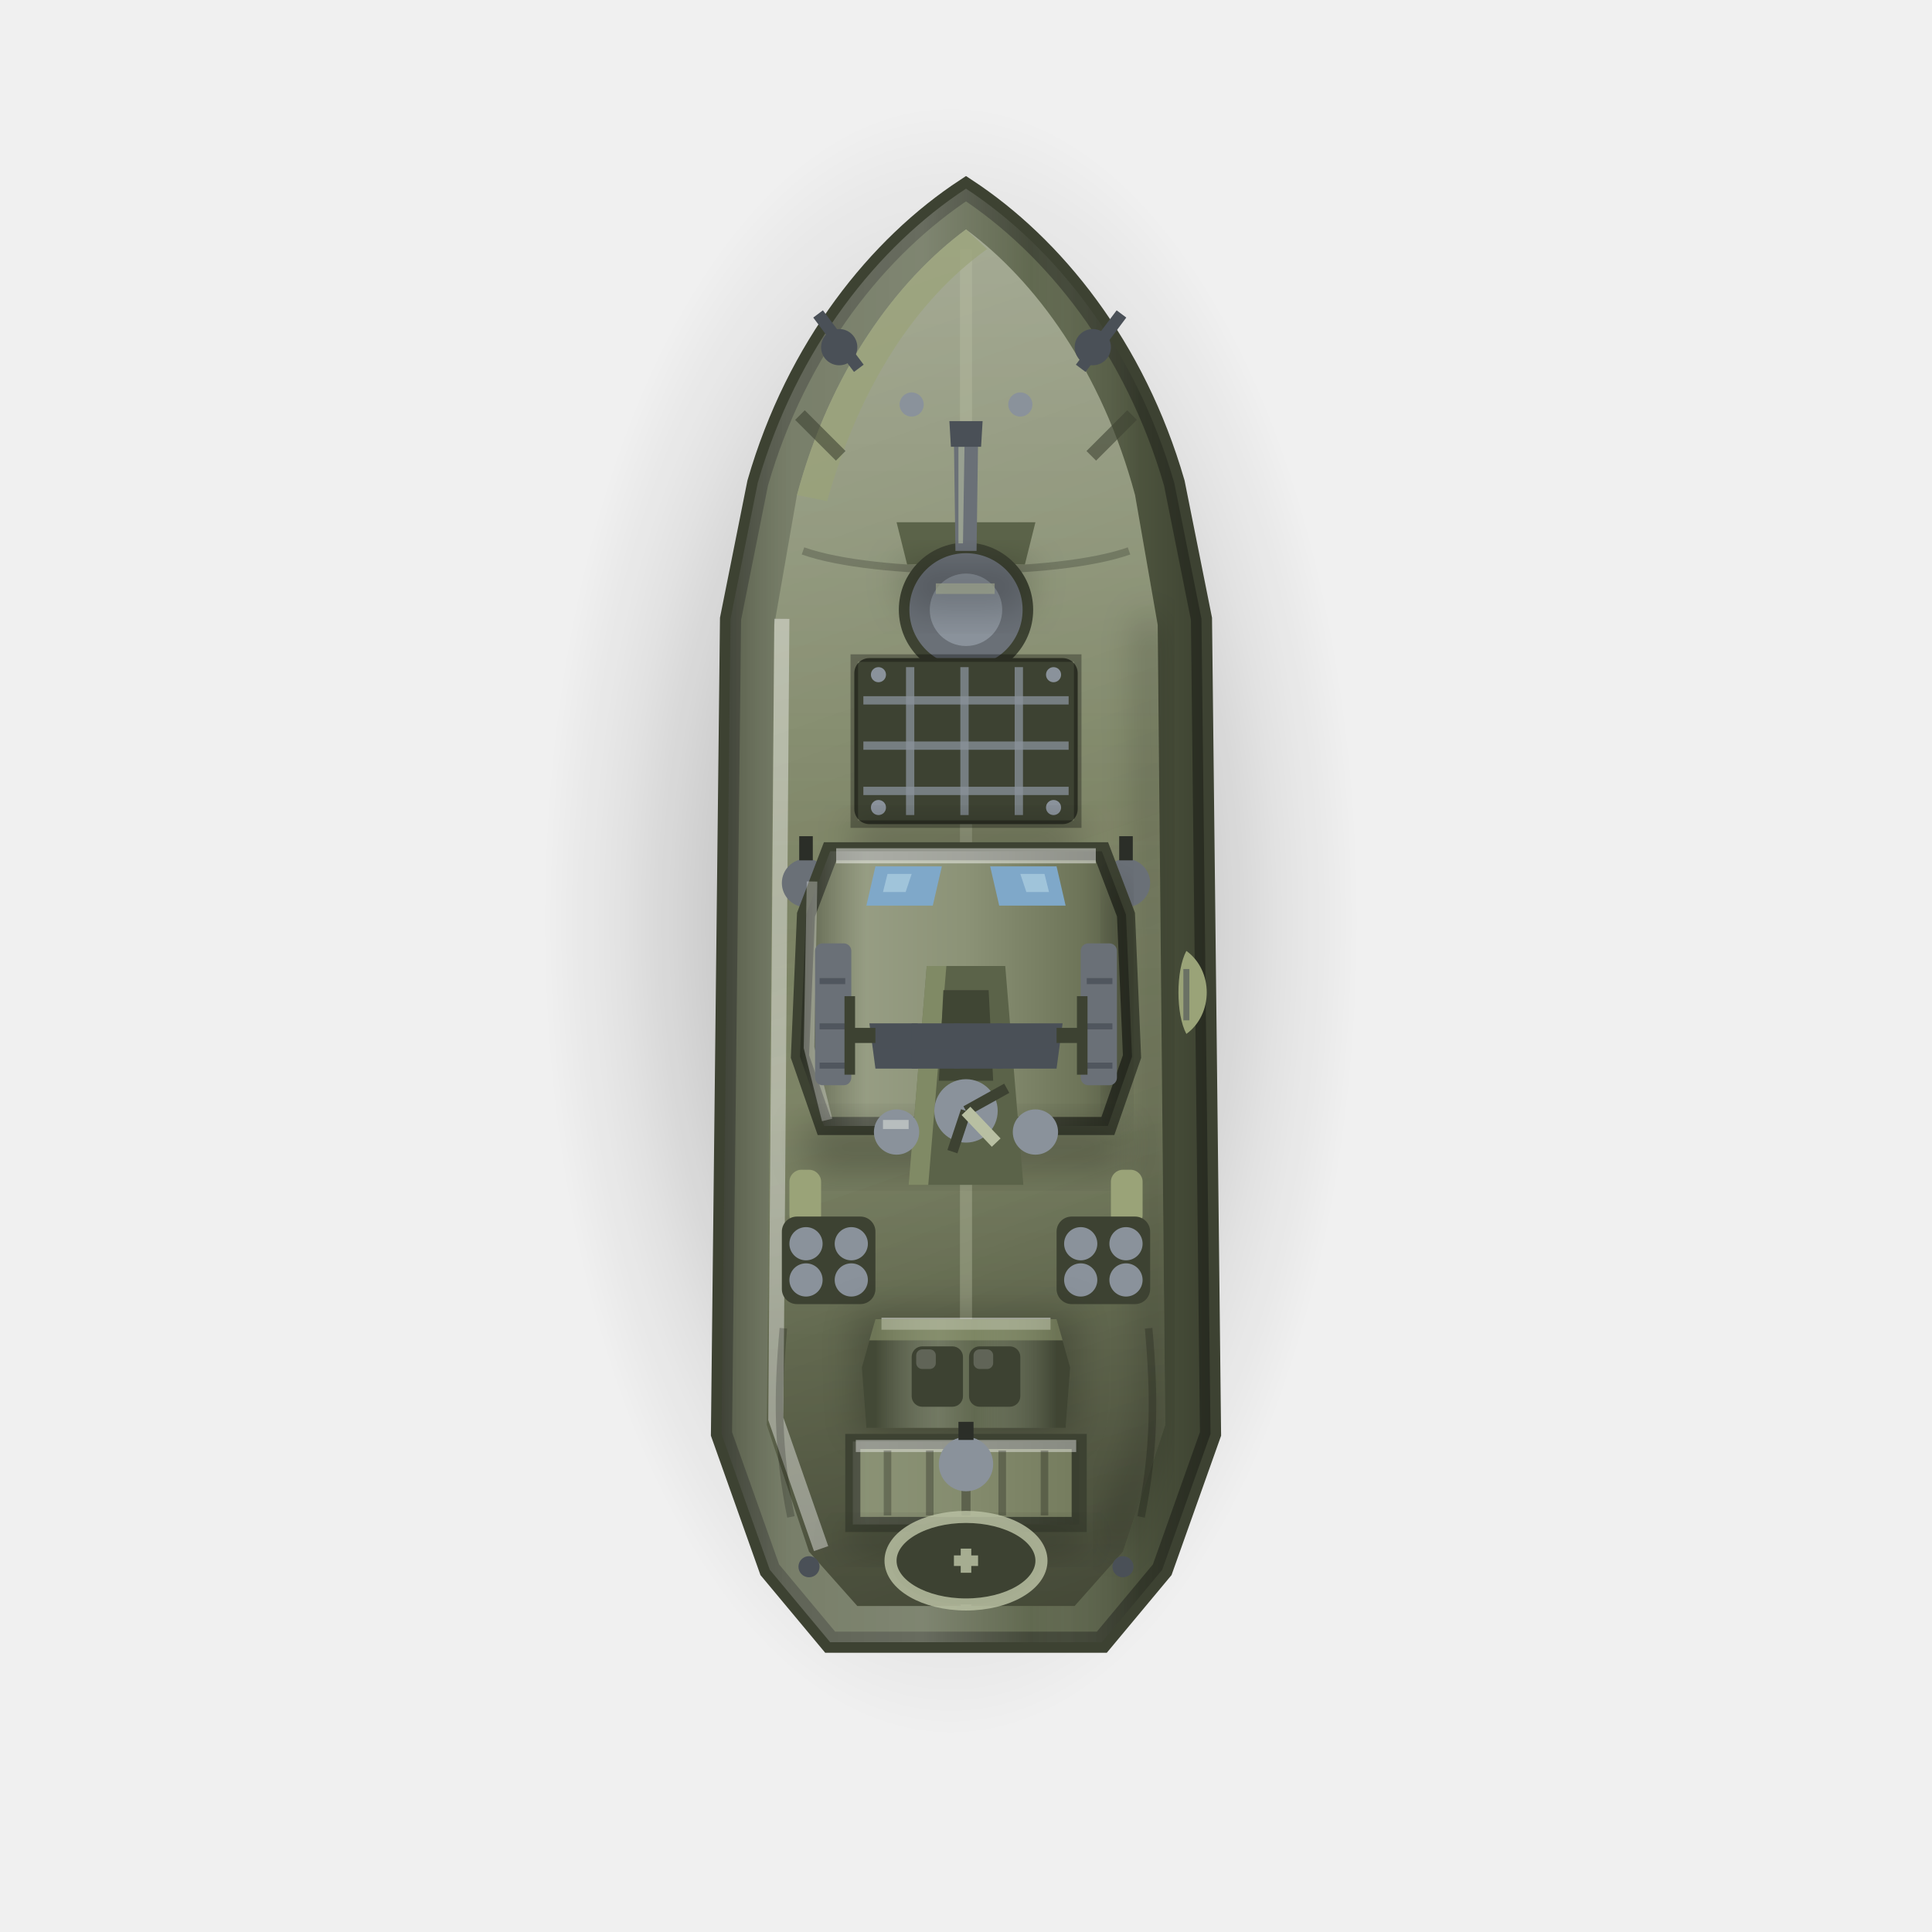
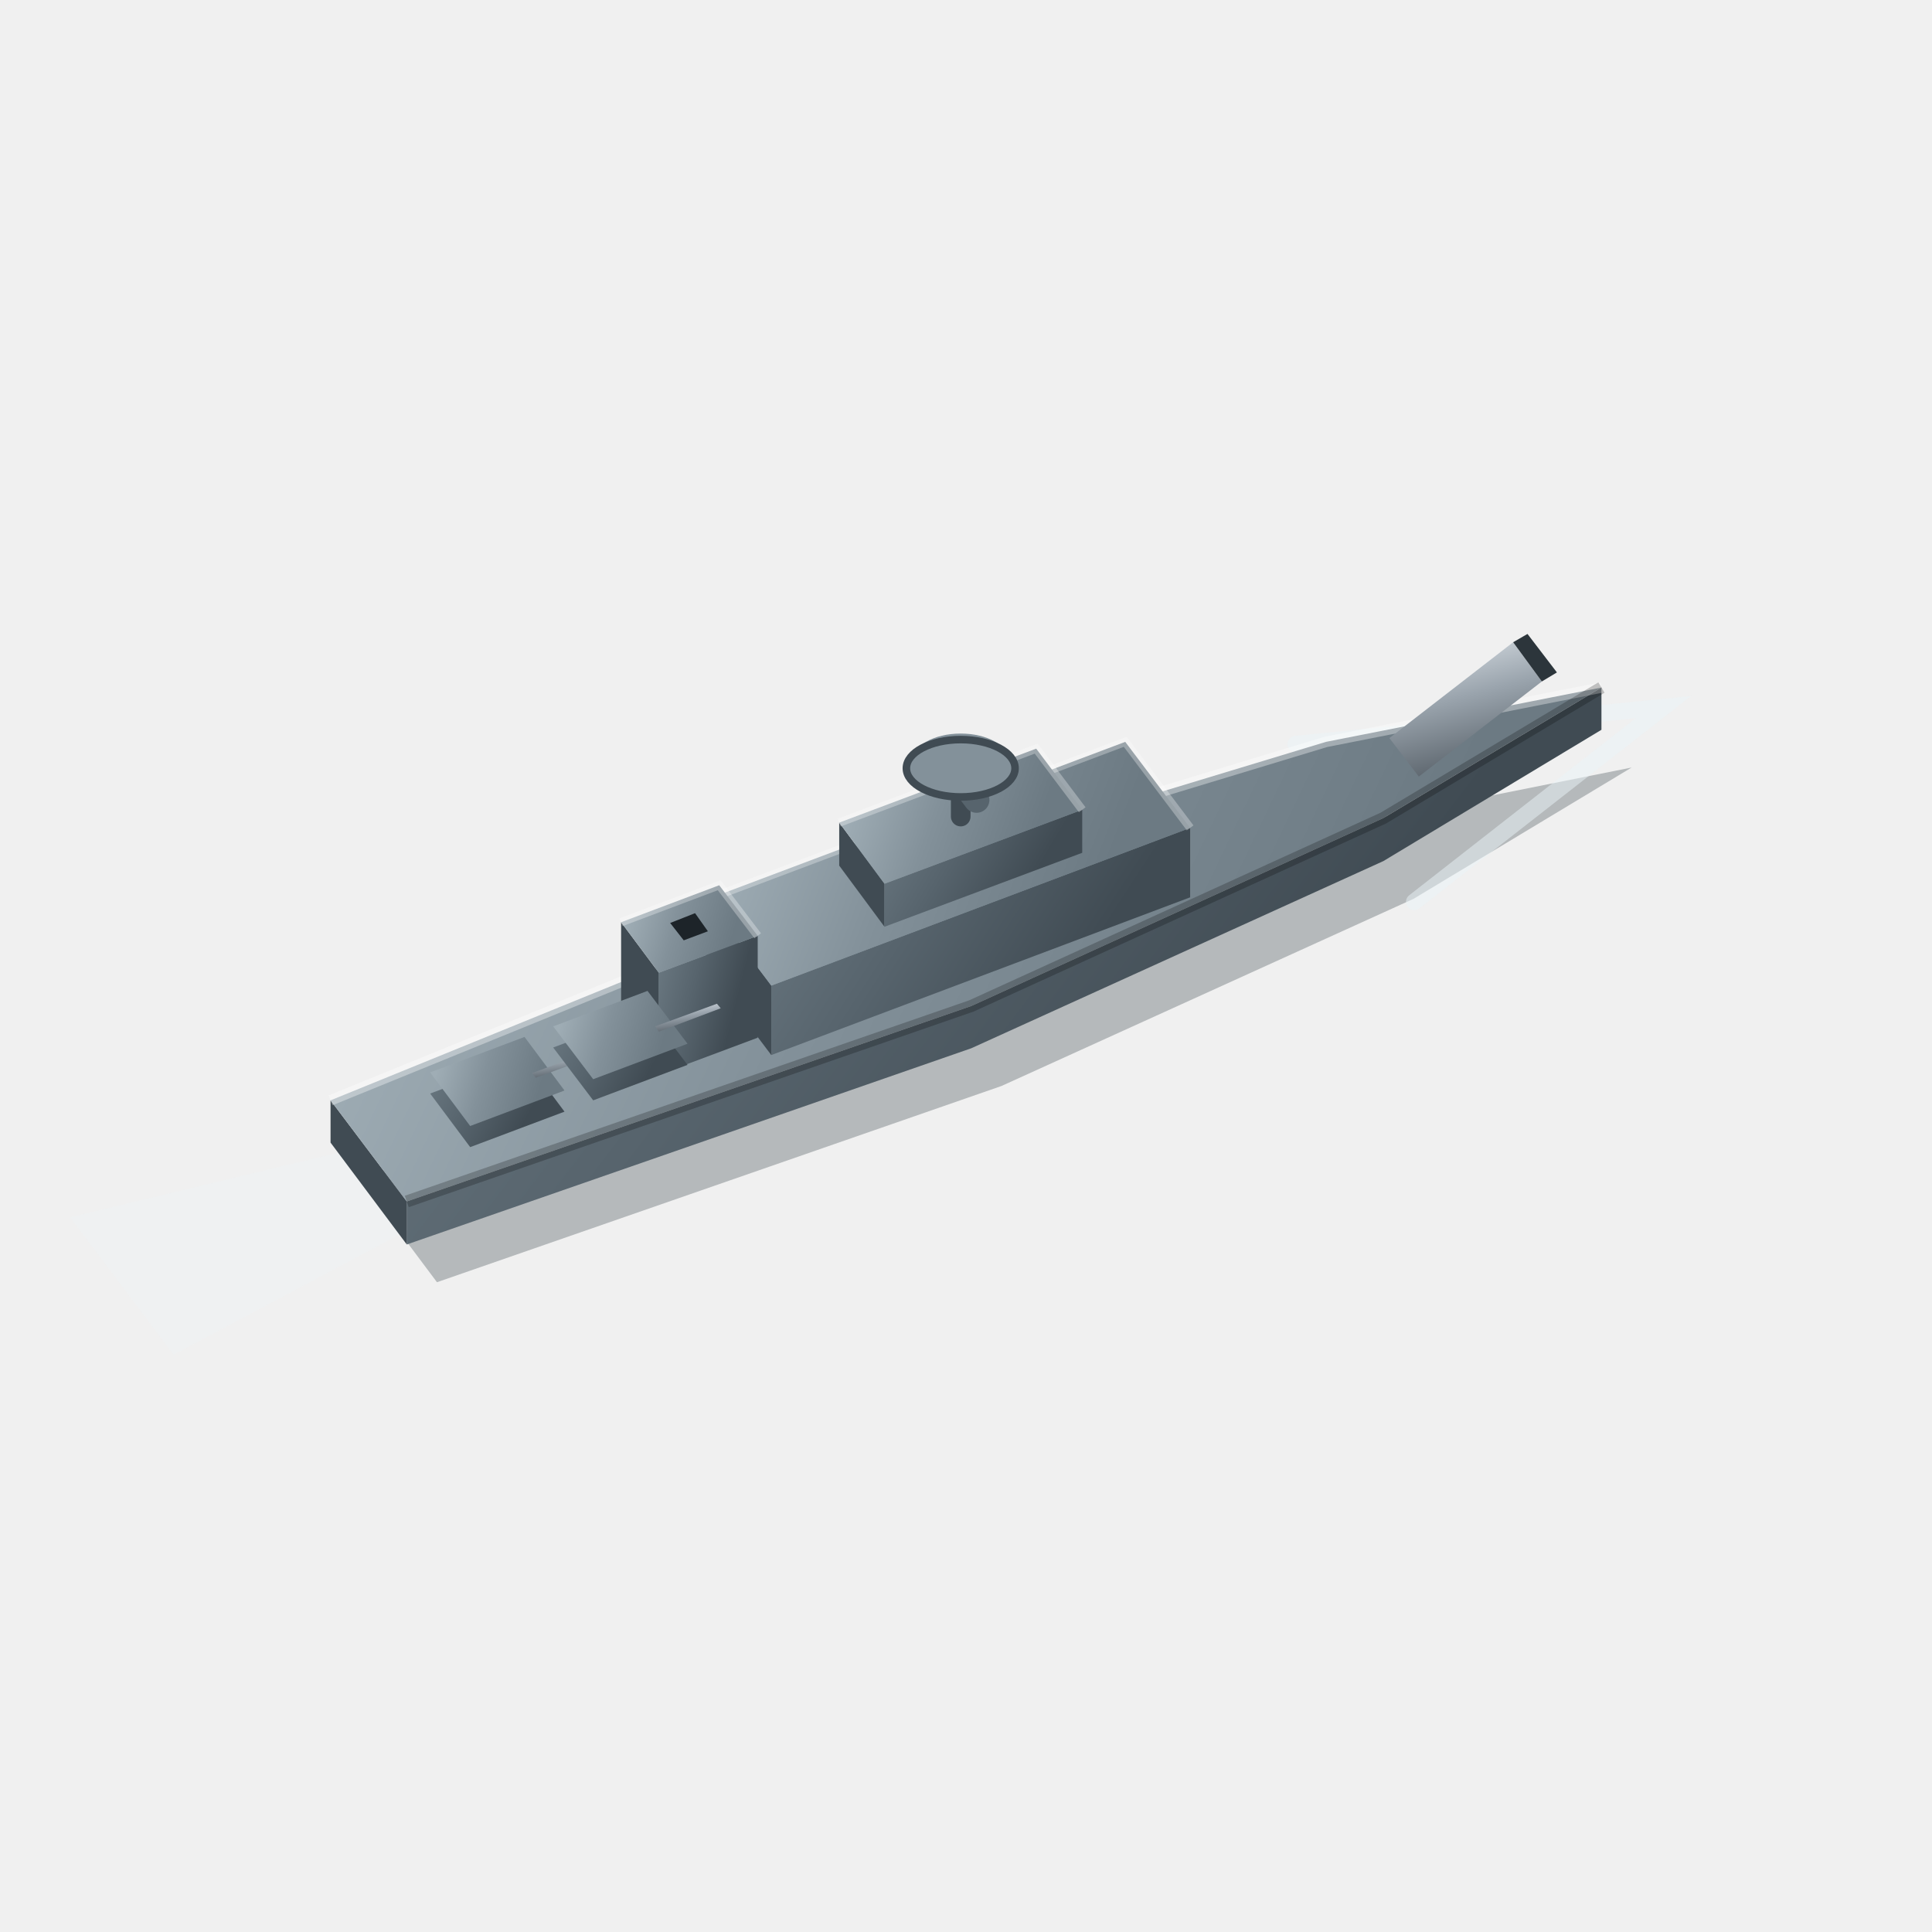
- <svg xmlns="http://www.w3.org/2000/svg" viewBox="0 0 128 128" width="128" height="128">
+ <svg xmlns="http://www.w3.org/2000/svg" viewBox="0 0 256 256">
  <defs>
-     <style>
-     .base{fill:#7c8464}.shade{fill:#5b6349}.dark{fill:#3d4232}.light{fill:#9aa378}.hi{fill:#b8bfa2}
-     .metal{fill:#6a7077}.metalS{fill:#8a929b}.metalL{fill:#4a5057}
-     .glass{fill:#7fa8c9}.glassL{fill:#a9cbdf}.rubber{fill:#2b2e28}
-   </style>
-     <filter id="f1" x="-40%" y="-40%" width="180%" height="180%">
-       <feGaussianBlur stdDeviation="1.2" />
-     </filter>
-     <filter id="f2" x="-60%" y="-60%" width="220%" height="220%">
-       <feGaussianBlur stdDeviation="2.2" />
-     </filter>
-     <radialGradient id="gs" cx=".5" cy=".5" r=".5">
-       <stop offset="0" stop-color="#000" stop-opacity=".36" />
-       <stop offset=".5" stop-color="#000" stop-opacity=".18" />
-       <stop offset=".8" stop-color="#000" stop-opacity=".06" />
-       <stop offset="1" stop-color="#000" stop-opacity="0" />
-     </radialGradient>
-     <linearGradient id="g1" gradientUnits="userSpaceOnUse" x1="46" y1="62" x2="82" y2="62">
-       <stop offset="0" stop-color="#000" stop-opacity=".28" />
-       <stop offset=".18" stop-color="#fff" stop-opacity=".18" />
-       <stop offset=".42" stop-color="#fff" stop-opacity=".22" />
-       <stop offset=".62" stop-color="#fff" stop-opacity=".04" />
-       <stop offset=".82" stop-color="#000" stop-opacity=".16" />
-       <stop offset="1" stop-color="#000" stop-opacity=".4" />
+     <linearGradient id="g-deck" x1="0.12" y1="0" x2="0.9" y2="0.15">
+       <stop offset="0" stop-color="#9fadb5" />
+       <stop offset="0.45" stop-color="#83919a" />
+       <stop offset="1" stop-color="#6c7a83" />
    </linearGradient>
-     <linearGradient id="g2" gradientUnits="userSpaceOnUse" x1="64" y1="13" x2="64" y2="110">
-       <stop offset="0" stop-color="#fff" stop-opacity=".2" />
-       <stop offset=".35" stop-color="#fff" stop-opacity=".05" />
-       <stop offset=".62" stop-color="#000" stop-opacity="0" />
-       <stop offset="1" stop-color="#000" stop-opacity=".28" />
+     <linearGradient id="g-side" x1="0" y1="0" x2="0.85" y2="0.3">
+       <stop offset="0" stop-color="#6c7a83" />
+       <stop offset="0.5" stop-color="#57646d" />
+       <stop offset="1" stop-color="#404b53" />
    </linearGradient>
-     <linearGradient id="g5" gradientUnits="userSpaceOnUse" x1="50" y1="18" x2="80" y2="104">
-       <stop offset="0" stop-color="#fff" stop-opacity=".16" />
-       <stop offset=".45" stop-color="#fff" stop-opacity="0" />
-       <stop offset=".75" stop-color="#000" stop-opacity=".1" />
-       <stop offset="1" stop-color="#000" stop-opacity=".26" />
-     </linearGradient>
-     <linearGradient id="g3" gradientUnits="userSpaceOnUse" x1="53" y1="62" x2="75" y2="62">
-       <stop offset="0" stop-color="#000" stop-opacity=".28" />
-       <stop offset=".2" stop-color="#fff" stop-opacity=".2" />
-       <stop offset=".5" stop-color="#fff" stop-opacity=".12" />
-       <stop offset=".85" stop-color="#000" stop-opacity=".12" />
-       <stop offset="1" stop-color="#000" stop-opacity=".34" />
-     </linearGradient>
-     <linearGradient id="g4" gradientUnits="userSpaceOnUse" x1="58" y1="80" x2="70" y2="80">
-       <stop offset="0" stop-color="#000" stop-opacity=".26" />
-       <stop offset=".35" stop-color="#fff" stop-opacity=".14" />
-       <stop offset=".55" stop-color="#fff" stop-opacity=".04" />
-       <stop offset="1" stop-color="#000" stop-opacity=".3" />
+     <linearGradient id="g-metal" x1="0" y1="0" x2="0.3" y2="1">
+       <stop offset="0" stop-color="#dfe5ea" />
+       <stop offset="0.5" stop-color="#9aa4ad" />
+       <stop offset="1" stop-color="#5d666e" />
    </linearGradient>
  </defs>
-   <ellipse cx="63" cy="61" rx="27" ry="55" fill="url(#gs)" />
-   <path class="shade" d="M64 12.5 C58.2 16.3 52.8 23 50.2 32 L48.4 41 L47.8 95 L51 104 L55 108.8 L73 108.8 L77 104 L80.2 95 L79.6 41 L77.8 32 C75.2 23 69.8 16.3 64 12.5 Z" stroke="#3d4232" stroke-width="1.4" />
-   <path d="M64 12.5 C58.2 16.3 52.8 23 50.2 32 L48.4 41 L47.8 95 L51 104 L55 108.8 L73 108.8 L77 104 L80.2 95 L79.6 41 L77.8 32 C75.2 23 69.8 16.3 64 12.5 Z" fill="url(#g1)" />
-   <path class="base" d="M64 15.2 C59.4 18.6 55 24.6 52.8 32.8 L51.3 41.4 L50.8 94.4 L53.6 102.8 L56.8 106.4 L71.2 106.4 L74.4 102.8 L77.2 94.4 L76.7 41.4 L75.2 32.8 C73 24.6 68.6 18.6 64 15.2 Z" />
-   <path d="M64 15.2 C59.4 18.6 55 24.6 52.8 32.8 L51.3 41.4 L50.8 94.4 L53.6 102.8 L56.8 106.4 L71.2 106.4 L74.4 102.8 L77.2 94.4 L76.7 41.4 L75.2 32.8 C73 24.6 68.6 18.6 64 15.2 Z" fill="url(#g2)" />
-   <path d="M64 15.2 C59.4 18.6 55 24.6 52.8 32.8 L51.3 41.4 L50.8 94.4 L53.6 102.8 L56.8 106.4 L71.2 106.4 L74.4 102.8 L77.2 94.4 L76.7 41.4 L75.2 32.8 C73 24.6 68.6 18.6 64 15.2 Z" fill="url(#g5)" />
-   <path d="M51.8 41 L51.4 94 L54.4 102.6" stroke="#fff" stroke-width="1" opacity=".4" fill="none" />
-   <path d="M76.2 41 L76.6 94 L73.6 102.6" stroke="#000" stroke-width="1.5" opacity=".24" fill="none" filter="url(#f1)" />
-   <path d="M64 16.5 L64 104" stroke="#b8bfa2" stroke-width=".8" opacity=".4" fill="none" />
-   <path class="light" d="M64 15.2 C59.4 18.6 55 24.6 52.8 32.8 L54.8 33.2 C57 25.4 60.8 19.8 65.4 16.5 Z" opacity=".7" />
-   <circle class="metalL" cx="55.6" cy="23" r="1.2" />
-   <circle class="metalL" cx="72.4" cy="23" r="1.2" />
-   <path d="M54.2 20.8 L56.9 24.4 M71.6 24.4 L74.3 20.8" stroke="#4a5057" stroke-width=".8" fill="none" />
-   <path d="M53 27.5 L55.7 30.2 M75 27.5 L72.3 30.2" stroke="#3d4232" stroke-width=".9" opacity=".6" fill="none" />
-   <circle class="metalS" cx="60.4" cy="26.8" r=".8" />
-   <circle class="metalS" cx="67.6" cy="26.8" r=".8" />
-   <path d="M53.2 36.5 C58 38.2 70 38.2 74.8 36.5 M51.9 88 C51.5 92.5 51.5 96 52.4 100.5 M76.1 88 C76.5 92.5 76.5 96 75.6 100.5" stroke="#000" stroke-width=".5" opacity=".2" fill="none" />
-   <path class="shade" d="M59.4 34.6 L68.6 34.6 L67.9 37.4 L60.1 37.4 Z" />
-   <circle class="metal" cx="64" cy="40.4" r="4.1" />
-   <circle cx="64" cy="40.4" r="4.1" fill="none" stroke="#3d4232" stroke-width=".7" />
-   <circle class="metalS" cx="64" cy="40.4" r="2.4" />
-   <path class="hi" d="M62 39 L65.9 39" stroke="#b8bfa2" stroke-width=".7" opacity=".7" fill="none" />
-   <path class="metal" d="M63.2 29.2 L64.8 29.2 L64.7 36.5 L63.3 36.5 Z" />
-   <path class="hi" d="M63.5 29.6 L63.9 29.6 L63.8 36 L63.5 36 Z" opacity=".6" />
-   <path class="metalL" d="M62.9 27.9 L65.1 27.9 L65 29.6 L63 29.6 Z" />
-   <rect class="dark" x="56.6" y="43.6" width="14.8" height="11" rx="1" />
-   <path d="M60.3 44.2 L60.3 54 M63.9 44.2 L63.9 54 M67.5 44.2 L67.5 54" stroke="#8a929b" stroke-width=".55" opacity=".75" fill="none" />
-   <path d="M57.2 46.4 L70.8 46.4 M57.2 49.4 L70.8 49.4 M57.2 52.4 L70.8 52.4" stroke="#8a929b" stroke-width=".55" opacity=".75" fill="none" />
-   <path d="M56.6 43.6 L71.4 43.6 L71.4 54.6 L56.6 54.6 Z" fill="none" stroke="#000" stroke-width=".5" opacity=".3" />
-   <circle class="metalS" cx="58.2" cy="44.7" r=".5" />
-   <circle class="metalS" cx="69.8" cy="44.7" r=".5" />
-   <circle class="metalS" cx="58.2" cy="53.5" r=".5" />
-   <circle class="metalS" cx="69.8" cy="53.5" r=".5" />
-   <circle class="metal" cx="53.4" cy="58.5" r="1.6" />
-   <path d="M53.4 57 L53.4 55.4" stroke="#2b2e28" stroke-width=".9" fill="none" />
-   <circle class="metal" cx="74.6" cy="58.5" r="1.6" />
-   <path d="M74.6 57 L74.6 55.4" stroke="#2b2e28" stroke-width=".9" fill="none" />
-   <path d="M59.6 37.2 L68.4 37.2 L67.8 40.6 L60.2 40.6 Z" fill="#000" opacity=".2" filter="url(#f1)" />
-   <path d="M56.4 54.4 L71.6 54.4 L71.2 57 L56.8 57 Z" fill="#000" opacity=".2" filter="url(#f1)" />
-   <path class="base" d="M55 56.4 L73 56.4 L74.6 60.6 L75 70 L73.4 74.6 L54.6 74.6 L53 70 L53.4 60.6 Z" stroke="#3d4232" stroke-width="1.2" />
-   <path d="M55 56.4 L73 56.4 L74.6 60.6 L75 70 L73.4 74.6 L54.6 74.6 L53 70 L53.4 60.6 Z" fill="url(#g3)" />
-   <path d="M55.4 56.7 L72.6 56.7" stroke="#fff" stroke-width="1" opacity=".45" fill="none" />
-   <path d="M53.8 58.4 L53.6 69.4 L54.8 74.2" stroke="#fff" stroke-width=".7" opacity=".3" fill="none" />
-   <path d="M74.2 58.4 L74.6 69.4 L73.4 74.2" stroke="#000" stroke-width="1.3" opacity=".26" fill="none" filter="url(#f1)" />
-   <path d="M53.4 74.4 L74.6 74.4 L74.4 77.6 L53.6 77.6 Z" fill="#000" opacity=".22" filter="url(#f1)" />
-   <path class="glass" d="M58 57.4 L62.4 57.4 L61.8 60 L57.4 60 Z M70 57.4 L65.6 57.4 L66.2 60 L70.6 60 Z" />
-   <path class="glassL" d="M58.8 57.9 L60.4 57.9 L60 59.1 L58.5 59.1 Z" opacity=".8" />
-   <path class="glassL" d="M69.2 57.9 L67.6 57.9 L68 59.1 L69.5 59.1 Z" opacity=".8" />
-   <rect class="metal" x="54" y="62.5" width="2.4" height="9.4" rx=".5" />
-   <rect class="metal" x="71.6" y="62.5" width="2.4" height="9.4" rx=".5" />
-   <path d="M54.3 65 L56 65 M54.3 68 L56 68 M54.3 70.6 L56 70.6 M72 65 L73.7 65 M72 68 L73.7 68 M72 70.6 L73.7 70.6" stroke="#4a5057" stroke-width=".4" opacity=".8" fill="none" />
-   <rect class="light" x="52.3" y="77.5" width="2.1" height="3.8" rx=".8" />
-   <rect class="light" x="73.6" y="77.5" width="2.1" height="3.8" rx=".8" />
-   <path class="shade" d="M61.4 64 L66.6 64 L67.8 78.5 L60.2 78.5 Z" />
-   <path class="light" d="M61.4 64 L62.7 64 L61.5 78.5 L60.2 78.5 Z" opacity=".6" />
-   <path class="dark" d="M62.5 65.6 L65.5 65.6 L65.8 71.6 L62.2 71.6 Z" opacity=".9" />
-   <path class="metalL" d="M57.6 67.8 L70.4 67.8 L70 70.8 L58 70.8 Z" />
-   <path d="M60.6 67.8 L60.6 70.8 M63.4 67.8 L63.4 70.8 M66.2 67.8 L66.2 70.8 M58.3 69.3 L69.7 69.3" stroke="#4a5057" stroke-width=".4" opacity=".8" fill="none" />
-   <circle class="metalS" cx="64" cy="73.6" r="2.1" />
-   <path d="M64 73.6 L66.7 72.1 M64 73.6 L63.1 76.3" stroke="#3d4232" stroke-width=".7" fill="none" />
-   <path d="M64 73.6 L66 75.7" stroke="#b8bfa2" stroke-width=".8" fill="none" />
-   <circle class="metalS" cx="59.4" cy="75" r="1.5" />
-   <circle class="metalS" cx="68.6" cy="75" r="1.5" />
-   <path d="M58.5 74.5 L60.2 74.5" stroke="#e6e9e2" stroke-width=".6" opacity=".5" fill="none" />
-   <path d="M56.6 68.6 L58 68.6 M71.4 68.6 L70 68.6" stroke="#3d4232" stroke-width="1" fill="none" />
-   <path d="M56.3 66 L56.3 71.2 M71.7 66 L71.7 71.2" stroke="#3d4232" stroke-width=".7" fill="none" />
-   <rect class="dark" x="51.8" y="80.6" width="6.2" height="5.8" rx="1" />
-   <circle class="metalS" cx="53.4" cy="82.4" r="1.1" />
-   <circle class="metalS" cx="56.4" cy="82.4" r="1.1" />
-   <circle class="metalS" cx="53.4" cy="84.8" r="1.1" />
-   <circle class="metalS" cx="56.4" cy="84.8" r="1.1" />
-   <rect class="dark" x="70" y="80.6" width="6.2" height="5.8" rx="1" />
-   <circle class="metalS" cx="71.6" cy="82.4" r="1.1" />
-   <circle class="metalS" cx="74.6" cy="82.4" r="1.1" />
-   <circle class="metalS" cx="71.6" cy="84.8" r="1.1" />
-   <circle class="metalS" cx="74.6" cy="84.8" r="1.1" />
-   <path d="M56.6 87 L71.4 87 L71.2 95.2 L56.8 95.2 Z" fill="#000" opacity=".22" filter="url(#f1)" />
-   <path class="shade" d="M58 87.4 L70 87.4 L70.9 90.6 L70.6 94.6 L57.4 94.6 L57.1 90.6 Z" />
-   <path d="M58 87.4 L70 87.4 L70.9 90.6 L70.6 94.6 L57.4 94.6 L57.1 90.6 Z" fill="url(#g4)" />
-   <path d="M58.4 87.7 L69.6 87.7" stroke="#fff" stroke-width=".8" opacity=".45" fill="none" />
-   <rect class="dark" x="60.4" y="89.2" width="3.4" height="4" rx=".7" />
-   <rect class="dark" x="64.2" y="89.2" width="3.4" height="4" rx=".7" />
-   <rect x="60.7" y="89.4" width="1.3" height="1.3" rx=".4" fill="#fff" opacity=".18" />
-   <rect x="64.5" y="89.4" width="1.3" height="1.3" rx=".4" fill="#fff" opacity=".18" />
-   <path class="light" d="M58 87.4 L70 87.4 L70.4 88.8 L57.6 88.8 Z" opacity=".5" />
-   <path class="base" d="M56.5 95.5 L71.5 95.5 L71.5 101 L56.5 101 Z" stroke="#3d4232" stroke-width="1" />
-   <path d="M56.5 95.5 L71.5 95.5 L71.5 101 L56.5 101 Z" fill="url(#g3)" opacity=".55" />
-   <path d="M56.7 95.8 L71.3 95.8" stroke="#fff" stroke-width=".8" opacity=".4" fill="none" />
-   <path d="M71.3 96 L71.3 100.8" stroke="#000" stroke-width="1.1" opacity=".24" fill="none" filter="url(#f1)" />
-   <path d="M56.2 101 L71.8 101 L71.6 103 L56.4 103 Z" fill="#000" opacity=".2" filter="url(#f1)" />
-   <path d="M58.8 96.1 L58.8 100.4 M61.6 96.1 L61.6 100.4 M66.4 96.1 L66.4 100.4 M69.2 96.1 L69.2 100.4" stroke="#000" stroke-width=".5" opacity=".25" fill="none" />
-   <path d="M64 96.1 L64 100.4" stroke="#000" stroke-width=".6" opacity=".3" fill="none" />
-   <circle class="metalL" cx="53.6" cy="103.8" r=".7" />
-   <circle class="metalL" cx="74.4" cy="103.8" r=".7" />
-   <circle class="metalS" cx="64" cy="97" r="1.8" />
-   <path d="M64 95.4 L64 94.2" stroke="#2b2e28" stroke-width="1" fill="none" />
-   <path d="M64 101 L64 106.4" stroke="#b8bfa2" stroke-width=".7" opacity=".45" fill="none" />
-   <ellipse class="dark" cx="64" cy="103.4" rx="5" ry="2.9" />
-   <ellipse cx="64" cy="103.4" rx="5" ry="2.9" fill="none" stroke="#b8bfa2" stroke-width=".8" opacity=".85" />
-   <path d="M63.2 103.4 L64.8 103.4 M64 102.6 L64 104.2" stroke="#b8bfa2" stroke-width=".7" opacity=".85" fill="none" />
-   <path class="light" d="M78.6 63 C80.4 64.3 80.4 67.2 78.6 68.5 C77.9 67.2 77.9 64.3 78.6 63 Z" />
-   <path d="M78.6 64.2 L78.6 67.6" stroke="#4a5057" stroke-width=".4" opacity=".6" fill="none" />
+   <path d="M43.8 151.4 L53.9 164.9 L128.7 138.9 L183.3 114.1 L212.2 96.7 L175.7 104.0 L116.0 122.1 Z" fill="#0a1a22" opacity="0.26" transform="translate(4,5)" />
+   <path d="M48.3 151.9 L55.9 162.0 L23.0 179.5 L9.3 161.3 Z" fill="#eaf4f9" opacity="0.20" />
+   <path d="M187.4 119.5 L220.4 93.7 L171.7 98.6" fill="none" stroke="#eaf4f9" stroke-opacity="0.5" stroke-width="2.2" stroke-linecap="round" />
+   <path d="M53.9 164.9 L128.7 138.9 L183.3 114.1 L212.2 96.7 L212.2 91.1 L183.3 108.4 L128.7 133.3 L53.9 159.2 Z" fill="url(#g-side)" />
+   <path d="M43.8 151.4 L53.9 164.9 L53.9 159.2 L43.8 145.8 Z" fill="#404b53" />
+   <path d="M43.8 145.8 L53.9 159.2 L128.7 133.3 L183.3 108.4 L212.2 91.1 L175.7 98.3 L116.0 116.4 Z" fill="url(#g-deck)" />
+   <path d="M43.8 145.8 L116.0 116.4 L175.7 98.3 L212.2 91.1" fill="none" stroke="#ffffff" stroke-opacity="0.35" stroke-width="1.4" />
+   <path d="M53.9 159.2 L128.7 133.3 L183.3 108.4 L212.2 91.1" fill="none" stroke="#000000" stroke-opacity="0.22" stroke-width="1.6" />
+   <path d="M93.6 128.4 L102.2 139.8 L102.2 130.6 L93.6 119.2 Z" fill="#404b53" />
+   <path d="M102.2 139.8 L157.7 118.9 L157.7 109.7 L102.2 130.6 Z" fill="url(#g-side)" />
+   <path d="M93.6 119.2 L149.1 98.3 L157.7 109.7 L102.2 130.6 Z" fill="url(#g-deck)" />
+   <path d="M93.6 119.2 L149.1 98.3 L157.7 109.7" fill="none" stroke="#ffffff" stroke-opacity="0.30" stroke-width="1.1" />
+   <path d="M111.2 114.7 L117.2 122.8 L117.2 117.1 L111.2 109.0 Z" fill="#404b53" />
+   <path d="M117.2 122.8 L143.4 113.0 L143.4 107.3 L117.2 117.1 Z" fill="url(#g-side)" />
+   <path d="M111.2 109.0 L137.3 99.2 L143.4 107.3 L117.2 117.1 Z" fill="url(#g-deck)" />
+   <path d="M111.2 109.0 L137.3 99.2 L143.4 107.3" fill="none" stroke="#ffffff" stroke-opacity="0.30" stroke-width="1.1" />
+   <path d="M82.3 135.6 L87.3 142.4 L87.3 128.9 L82.3 122.2 Z" fill="#404b53" />
+   <path d="M87.3 142.4 L100.4 137.5 L100.4 124.0 L87.3 128.9 Z" fill="url(#g-side)" />
+   <path d="M82.3 122.2 L95.3 117.3 L100.4 124.0 L87.3 128.9 Z" fill="url(#g-deck)" />
+   <path d="M82.3 122.2 L95.3 117.3 L100.4 124.0" fill="none" stroke="#ffffff" stroke-opacity="0.30" stroke-width="1.1" />
+   <path d="M88.8 122.3 L92.1 121.0 L93.8 123.4 L90.6 124.6 Z" fill="#1d2429" />
+   <path d="M127.3 108.2 L127.3 99.0" fill="none" stroke="#404b53" stroke-width="2.6" stroke-linecap="round" />
+   <path d="M125.1 100.3 L129.4 106.0" fill="none" stroke="#57646d" stroke-width="3.4" stroke-linecap="round" />
+   <ellipse cx="127.3" cy="100.8" rx="6.4" ry="3.6" fill="#83919a" />
+   <ellipse cx="127.3" cy="101.8" rx="7.2" ry="3.8" fill="#83919a" stroke="#404b53" stroke-width="1" />
+   <path d="M57.0 144.9 L69.5 140.2 L74.8 147.3 L62.3 152.0 Z" fill="url(#g-side)" />
+   <path d="M57.0 142.1 L69.5 137.4 L74.8 144.5 L62.3 149.2 Z" fill="url(#g-deck)" />
+   <path d="M70.5 142.2 L78.7 139.1 L79.2 139.8 L71.0 142.8 Z" fill="url(#g-metal)" />
+   <path d="M73.3 138.8 L85.8 134.1 L91.1 141.1 L78.6 145.8 Z" fill="url(#g-side)" />
+   <path d="M73.3 136.0 L85.8 131.3 L91.1 138.3 L78.6 143.0 Z" fill="url(#g-deck)" />
+   <path d="M86.8 136.0 L95.0 133.0 L95.5 133.6 L87.3 136.7 Z" fill="url(#g-metal)" />
+   <path d="M184.1 97.8 L200.5 85.1 L204.3 90.3 L188.0 102.9 Z" fill="url(#g-metal)" />
+   <path d="M200.5 85.1 L202.4 84.0 L206.3 89.1 L204.3 90.3 Z" fill="#2c353b" />
</svg>
